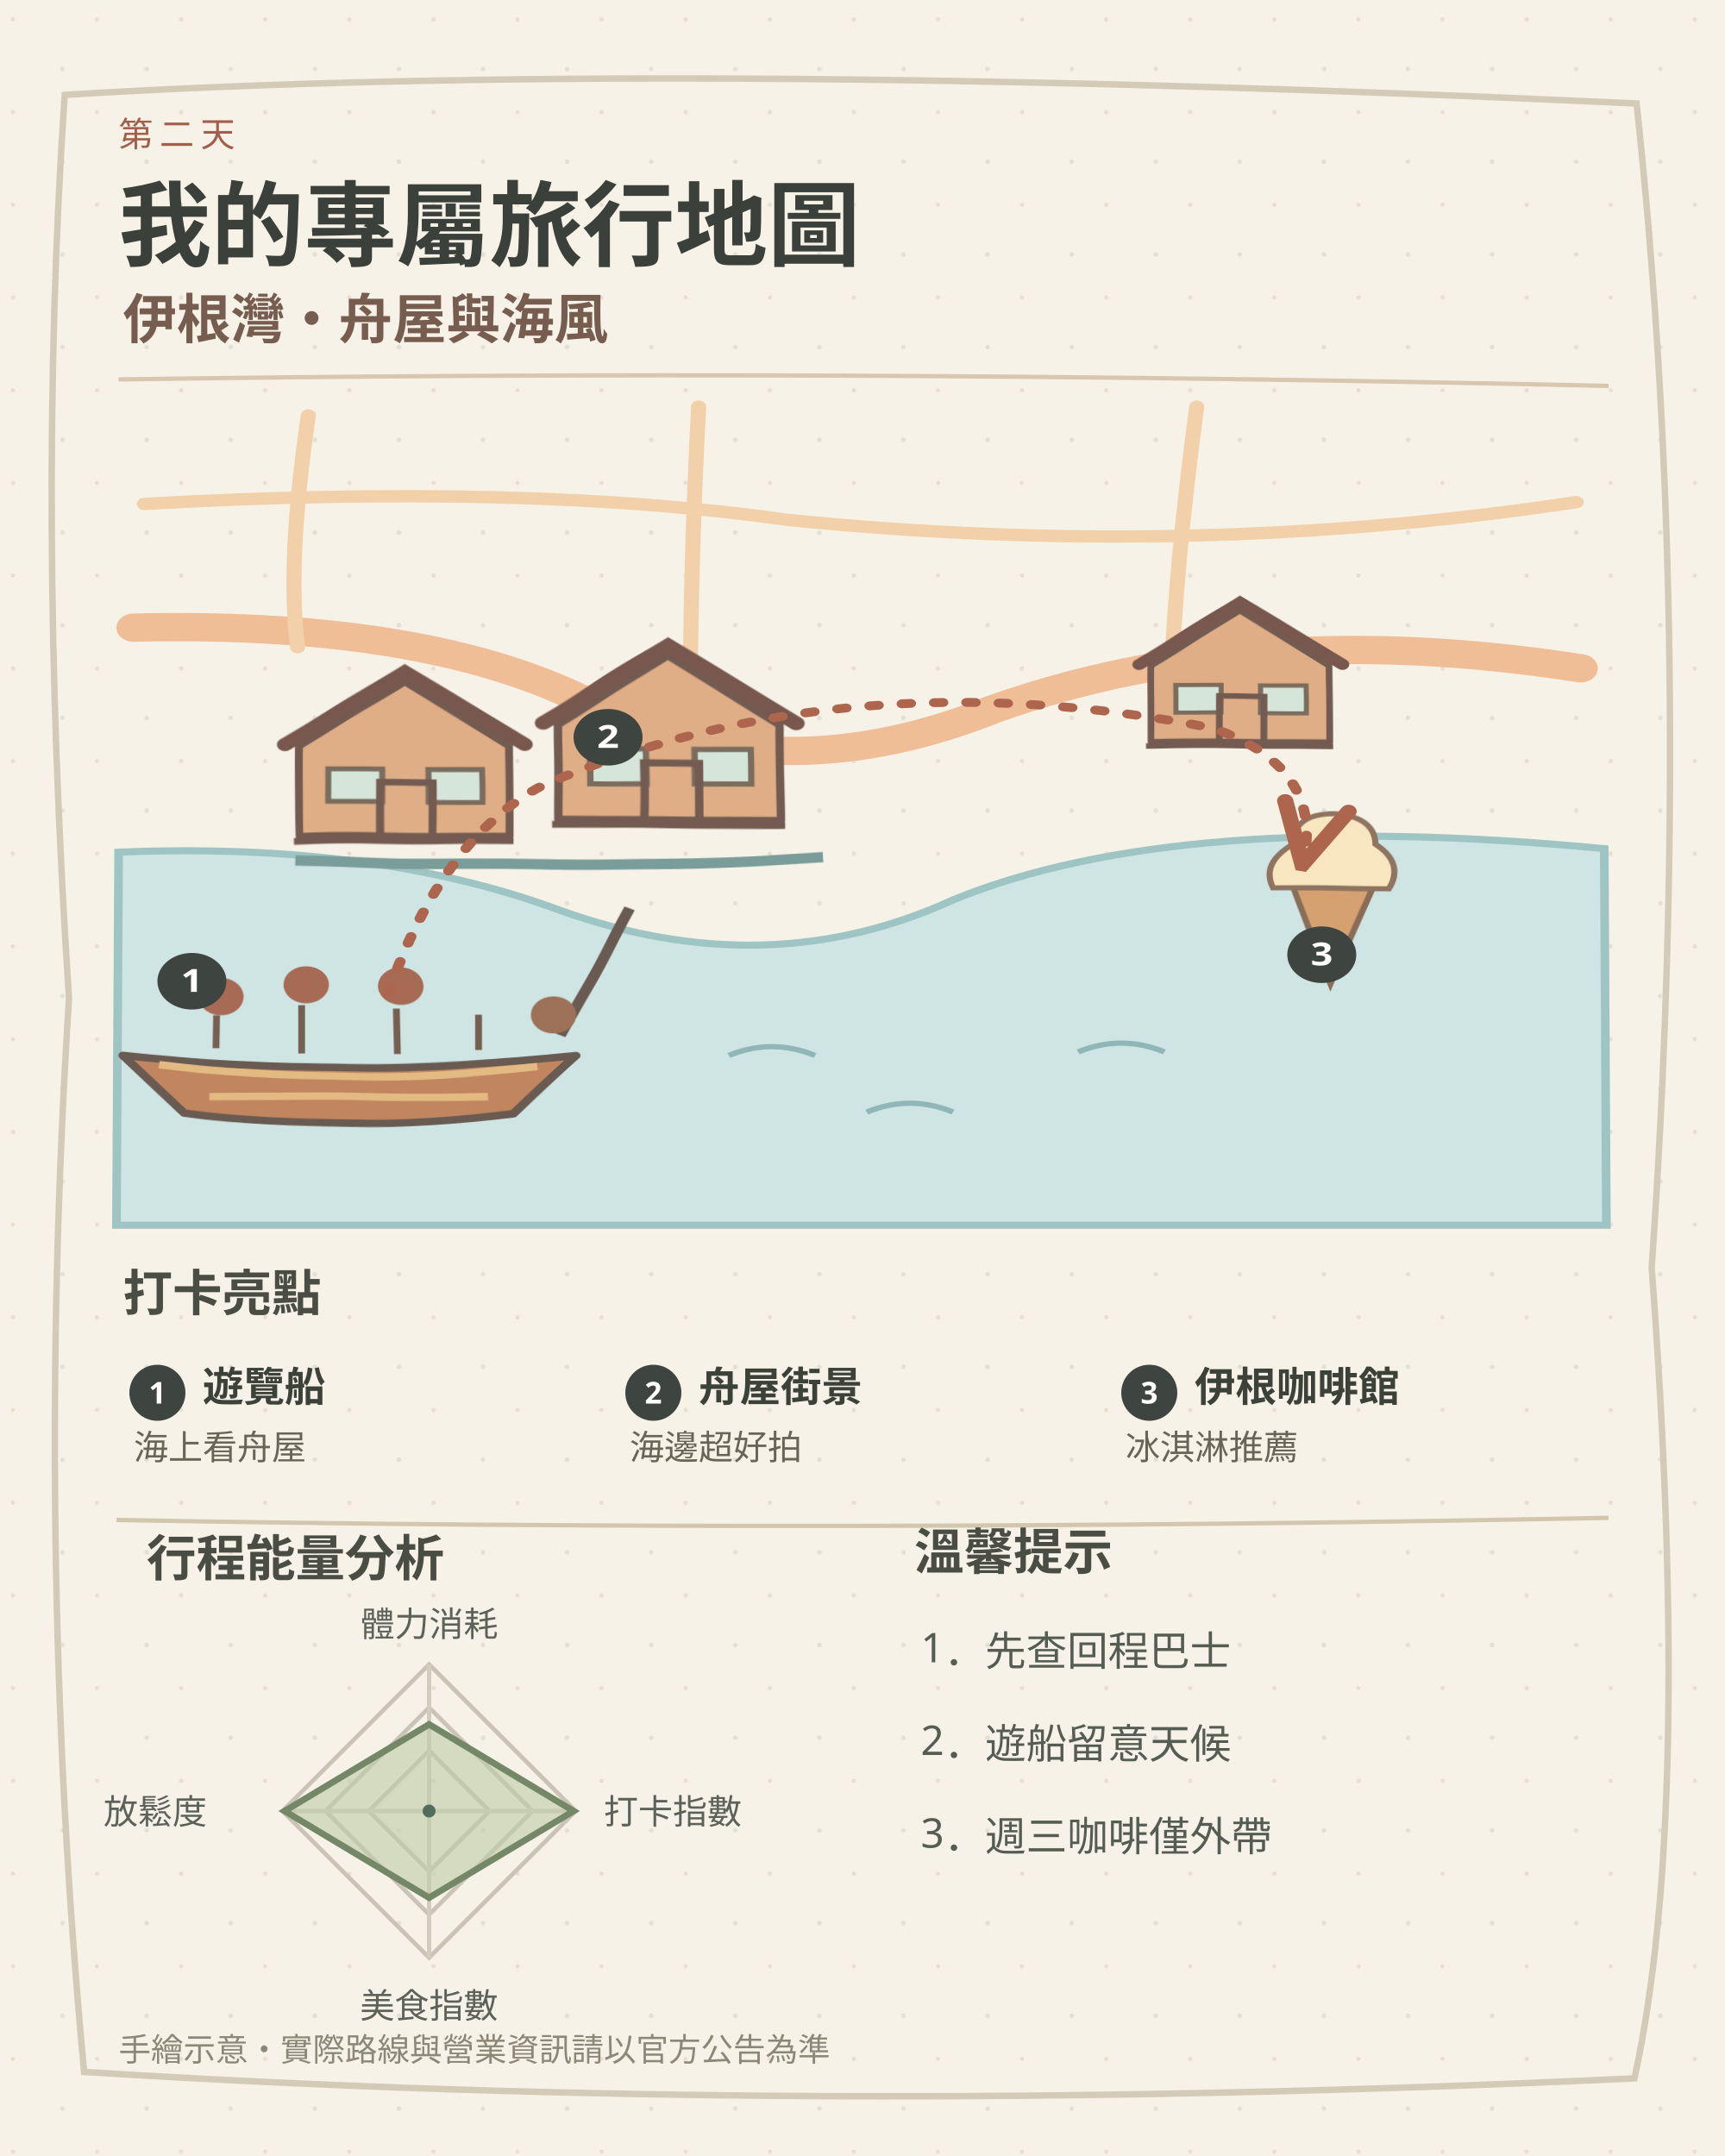
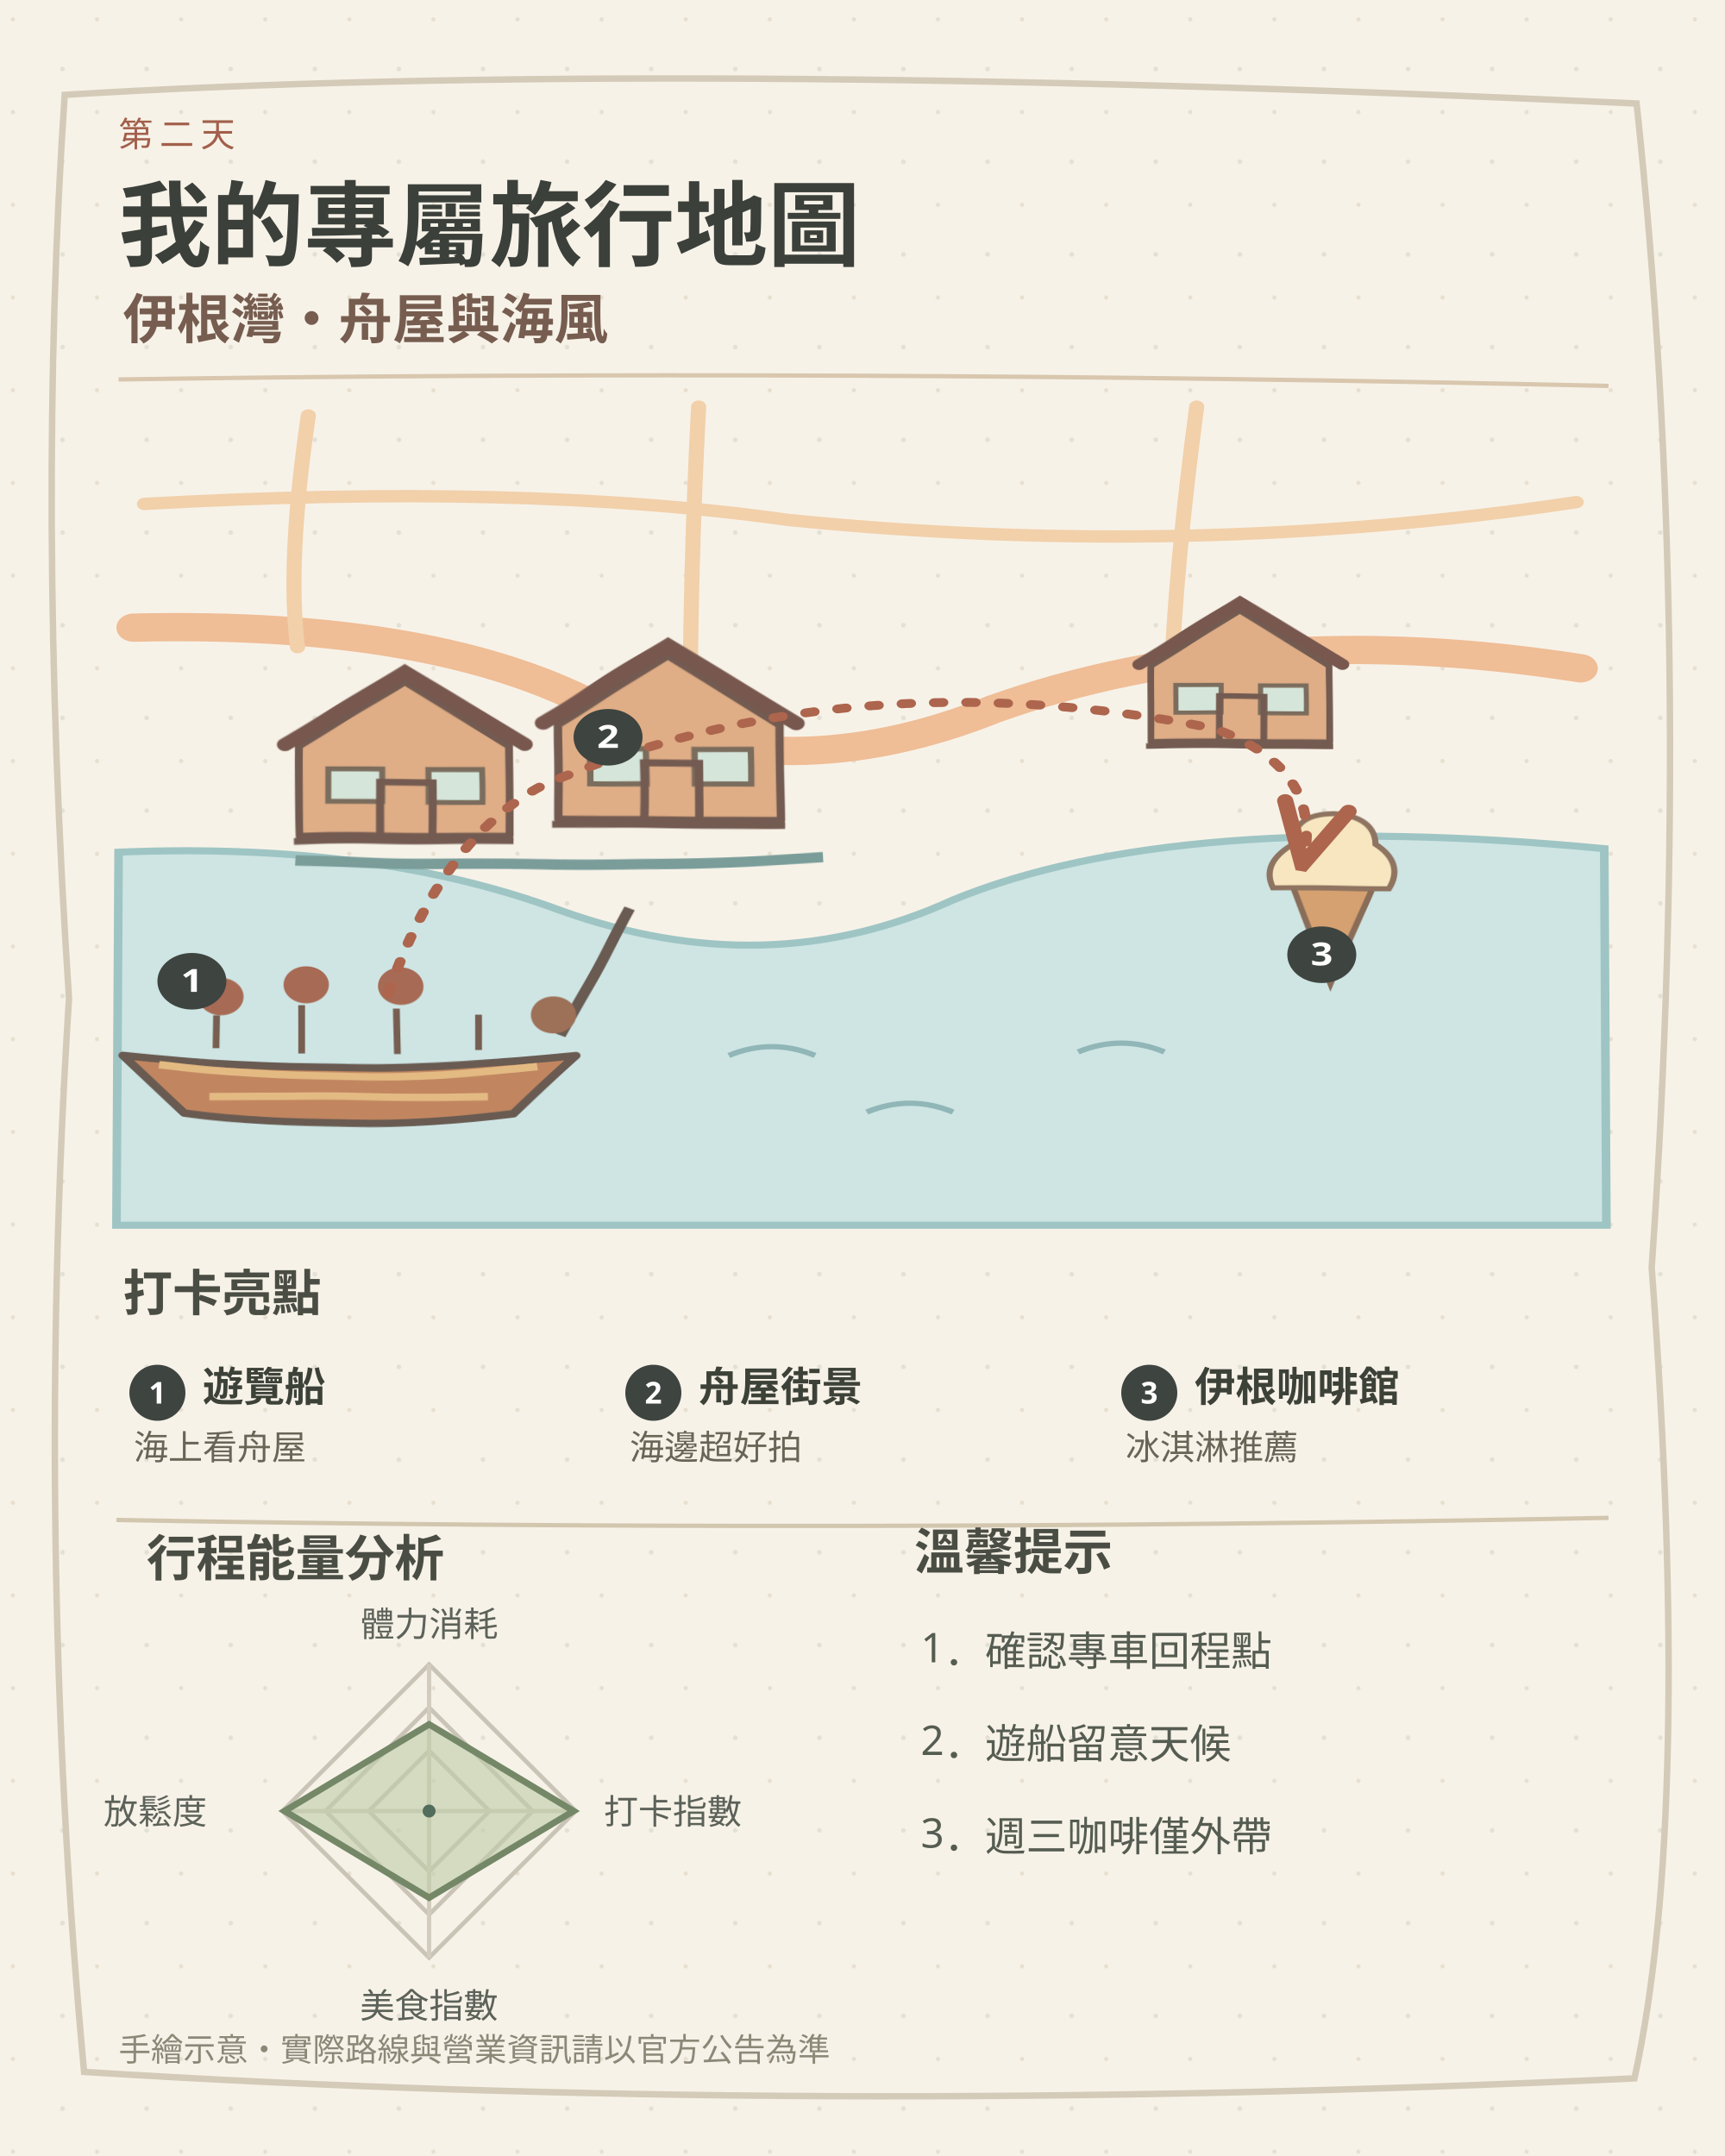
<svg xmlns="http://www.w3.org/2000/svg" viewBox="0 0 800 1000" role="img" aria-labelledby="title desc">
  <defs>
    <pattern id="paper" width="39" height="43" patternUnits="userSpaceOnUse">
      <circle cx="6" cy="9" r="1" fill="#bcaa8c" opacity=".26" />
      <circle cx="29" cy="32" r="1.1" fill="#9aa495" opacity=".22" />
    </pattern>
    <marker id="arrow" viewBox="0 0 12 12" refX="11" refY="6" markerWidth="9" markerHeight="9" orient="auto">
      <path d="M2 2 L11 6 L2 10" fill="none" stroke="#ad654d" stroke-width="2" stroke-linecap="round" />
    </marker>
    <filter id="wobble" x="-5%" y="-5%" width="110%" height="110%">
      <feTurbulence type="fractalNoise" baseFrequency=".014" numOctaves="2" seed="4" result="noise" />
      <feDisplacementMap in="SourceGraphic" in2="noise" scale="2" />
    </filter>
    <style>.hand{filter:url(#wobble)}.poster-title{font:700 43px 'Noto Serif TC','PMingLiU',serif;fill:#3b403a}.area-title{font:600 25px 'Noto Serif TC','PMingLiU',serif;fill:#765d50}.chapter{font:16px 'Noto Sans TC','Microsoft JhengHei',sans-serif;fill:#a25f4b;letter-spacing:3px}.spot-name{font:700 22px 'Noto Serif TC','PMingLiU',serif;fill:#3d4239;paint-order:stroke;stroke:#fbf1df;stroke-width:5}.spot-note{font:17px 'Noto Sans TC','Microsoft JhengHei',sans-serif;fill:#686557;paint-order:stroke;stroke:#fbf1df;stroke-width:4}.pin-number{font:700 18px sans-serif;fill:#fff}.module-title{font:700 23px 'Noto Serif TC','PMingLiU',serif;fill:#4a4d43}.radar-label{font:16px 'Noto Sans TC','Microsoft JhengHei',sans-serif;fill:#5c6259}.tip{font:19px 'Noto Sans TC','Microsoft JhengHei',sans-serif;fill:#555c51}.footer{font:15px 'Noto Sans TC','Microsoft JhengHei',sans-serif;fill:#8b8878}.checkin-name{font:700 19px 'Noto Serif TC','PMingLiU',serif;fill:#3d4239}.checkin-note{font:16px 'Noto Sans TC','Microsoft JhengHei',sans-serif;fill:#686557}</style>
  </defs>
  <rect width="800" height="1000" fill="#f7f2e8" />
  <rect width="800" height="1000" fill="url(#paper)" />
  <path d="M30 44 Q305 27 759 48 Q786 299 766 588 Q785 841 758 964 Q372 982 39 961 Q16 715 32 463 Q17 236 30 44Z" fill="none" stroke="#d4cab8" stroke-width="3" />
  <text x="55" y="68" class="chapter">第二天</text>
  <text x="55" y="120" class="poster-title">我的專屬旅行地圖</text>
  <text x="57" y="157" class="area-title">伊根灣・舟屋與海風</text>
  <path d="M55 176 Q389 171 746 179" fill="none" stroke="#d8c7ae" stroke-width="2" />
  <g transform="translate(0 32) scale(1 .82)">
    <g>
      <path d="M55 443 Q174 437 260 476 Q356 518 442 470 Q546 418 744 441 L745 654 H54Z" fill="#cee5e4" stroke="#9ec5c4" stroke-width="4" />
      <path d="M62 316 Q204 312 280 363 Q365 409 461 362 Q581 310 733 339" fill="none" stroke="#efbd96" stroke-width="16" stroke-linecap="round" />
      <path d="M67 246 Q243 234 365 255 Q552 278 731 245 M143 196 Q133 279 138 327 M324 191 Q320 283 320 377 M555 191 Q545 282 543 351" fill="none" stroke="#f1d0aa" stroke-width="7" stroke-linecap="round" />
      <g transform="translate(257 386) scale(1.18)" class="hand">
        <g transform="translate(-59 3) scale(0.78)" class="hand">
          <path d="M-53 -7 L0 -47 L53 -7 V48 H-53Z" fill="#dfad86" stroke="#735b51" stroke-width="4" stroke-linejoin="round" />
          <path d="M-60 -8 L0 -53 L61 -8" fill="none" stroke="#78584e" stroke-width="8" stroke-linecap="round" />
          <path d="M-38 7 H-11 V27 H-38Z M12 7 H39 V27 H12Z" fill="#d5e5d9" stroke="#7b6d5d" stroke-width="3" />
          <path d="M-12 48 V15 H14 V48 M-56 51 H55" fill="none" stroke="#735b51" stroke-width="4" />
        </g>
        <g transform="translate(45 -7) scale(0.82)" class="hand">
          <path d="M-53 -7 L0 -47 L53 -7 V48 H-53Z" fill="#dfad86" stroke="#735b51" stroke-width="4" stroke-linejoin="round" />
          <path d="M-60 -8 L0 -53 L61 -8" fill="none" stroke="#78584e" stroke-width="8" stroke-linecap="round" />
          <path d="M-38 7 H-11 V27 H-38Z M12 7 H39 V27 H12Z" fill="#d5e5d9" stroke="#7b6d5d" stroke-width="3" />
          <path d="M-12 48 V15 H14 V48 M-56 51 H55" fill="none" stroke="#735b51" stroke-width="4" />
        </g>
        <path d="M-102 52 Q0 57 106 51" fill="none" stroke="#7a9d9a" stroke-width="5" />
      </g>
      <g transform="translate(161 558) scale(1.05)" class="hand">
        <path d="M-99 0 Q0 13 101 0 L73 31 Q0 42 -72 31Z" fill="#c18660" stroke="#695b52" stroke-width="4" stroke-linejoin="round" />
        <path d="M-83 5 Q0 17 84 6 M-61 22 H62" fill="none" stroke="#e4ba83" stroke-width="4" />
        <path d="M-58 -4 V-22 M-20 -1 V-27 M22 -1 V-25 M58 -3 V-22" stroke="#765e51" stroke-width="3" />
        <circle cx="-56" cy="-32" r="10" fill="#a76a54" />
        <circle cx="-18" cy="-38" r="10" fill="#a76a54" />
        <circle cx="24" cy="-37" r="10" fill="#a76a54" />
        <path d="M94 -11 L125 -79" stroke="#695b52" stroke-width="5" />
        <circle cx="91" cy="-22" r="10" fill="#9d7058" />
      </g>
      <g transform="translate(575 343) scale(0.78)" class="hand">
        <path d="M-53 -7 L0 -47 L53 -7 V48 H-53Z" fill="#dfad86" stroke="#735b51" stroke-width="4" stroke-linejoin="round" />
        <path d="M-60 -8 L0 -53 L61 -8" fill="none" stroke="#78584e" stroke-width="8" stroke-linecap="round" />
        <path d="M-38 7 H-11 V27 H-38Z M12 7 H39 V27 H12Z" fill="#d5e5d9" stroke="#7b6d5d" stroke-width="3" />
        <path d="M-12 48 V15 H14 V48 M-56 51 H55" fill="none" stroke="#735b51" stroke-width="4" />
      </g>
      <g transform="translate(617 448) scale(0.95)" class="hand">
        <path d="M-18 16 L0 73 L20 16Z" fill="#d5a171" stroke="#896d59" stroke-width="3" />
        <path d="M-28 16 Q-34 1 -18 -10 Q-18 -28 2 -28 Q22 -26 22 -10 Q36 1 28 16Z" fill="#f7e6bf" stroke="#8e7461" stroke-width="3" />
      </g>
      <g fill="none" stroke="#91b6b7" stroke-width="3">
        <path d="M338 558 q20 -10 40 0 M402 590 q20 -10 40 0 M500 556 q20 -10 40 0" />
      </g>
    </g>
    <path d="M180 523 Q205 435 252 405 Q394 332 563 373 Q615 396 604 450" fill="none" stroke="#ad654d" stroke-width="5" stroke-linecap="round" stroke-dasharray="4 11" marker-end="url(#arrow)" />
    <g>
      <circle cx="89" cy="516" r="16" fill="#3e4440" />
      <text x="89" y="522" text-anchor="middle" class="pin-number">1</text>
    </g>
    <g>
      <circle cx="282" cy="378" r="16" fill="#3e4440" />
      <text x="282" y="384" text-anchor="middle" class="pin-number">2</text>
    </g>
    <g>
      <circle cx="613" cy="501" r="16" fill="#3e4440" />
      <text x="613" y="507" text-anchor="middle" class="pin-number">3</text>
    </g>
  </g>
  <text x="57" y="608" class="module-title">打卡亮點</text>
  <g>
    <circle cx="73" cy="646" r="13" fill="#3e4440" />
    <text x="73" y="651" text-anchor="middle" class="pin-number" style="font-size:14px">1</text>
    <text x="94" y="650" class="checkin-name">遊覽船</text>
    <text x="62" y="677" class="checkin-note">海上看舟屋</text>
  </g>
  <g>
    <circle cx="303" cy="646" r="13" fill="#3e4440" />
    <text x="303" y="651" text-anchor="middle" class="pin-number" style="font-size:14px">2</text>
    <text x="324" y="650" class="checkin-name">舟屋街景</text>
    <text x="292" y="677" class="checkin-note">海邊超好拍</text>
  </g>
  <g>
    <circle cx="533" cy="646" r="13" fill="#3e4440" />
    <text x="533" y="651" text-anchor="middle" class="pin-number" style="font-size:14px">3</text>
    <text x="554" y="650" class="checkin-name">伊根咖啡館</text>
    <text x="522" y="677" class="checkin-note">冰淇淋推薦</text>
  </g>
  <path d="M54 705 Q389 711 746 704" fill="none" stroke="#d2c6ae" stroke-width="2" />
  <g transform="translate(0 17)">
    <g>
      <text x="68" y="714" class="module-title">行程能量分析</text>
      <path d="M199 755 L267 823 L199 891 L131 823Z M199 775 L247 823 L199 871 L151 823Z M199 795 L227 823 L199 851 L171 823Z" fill="none" stroke="#c9c4b6" stroke-width="2" />
      <path d="M199 755 V891 M131 823 H267" stroke="#d1ccbd" stroke-width="2" />
      <polygon points="199.0,782.8 266.0,823.0 199.0,863.2 132.0,823.0" fill="#bdcda99c" stroke="#748867" stroke-width="3" />
      <circle cx="199" cy="823" r="3" fill="#526d5c" />
      <text x="199" y="742" text-anchor="middle" class="radar-label">體力消耗</text>
      <text x="280" y="829" class="radar-label">打卡指數</text>
      <text x="199" y="919" text-anchor="middle" class="radar-label">美食指數</text>
      <text x="48" y="829" class="radar-label">放鬆度</text>
    </g>
  </g>
  <text x="424" y="728" class="module-title">溫馨提示</text>
-   <text x="427" y="771" class="tip">1．先查回程巴士</text>
+   <text x="427" y="771" class="tip">1．確認專車回程點</text>
  <text x="427" y="814" class="tip">2．遊船留意天候</text>
  <text x="427" y="857" class="tip">3．週三咖啡僅外帶</text>
  <text x="55" y="956" class="footer">手繪示意・實際路線與營業資訊請以官方公告為準</text>
</svg>
